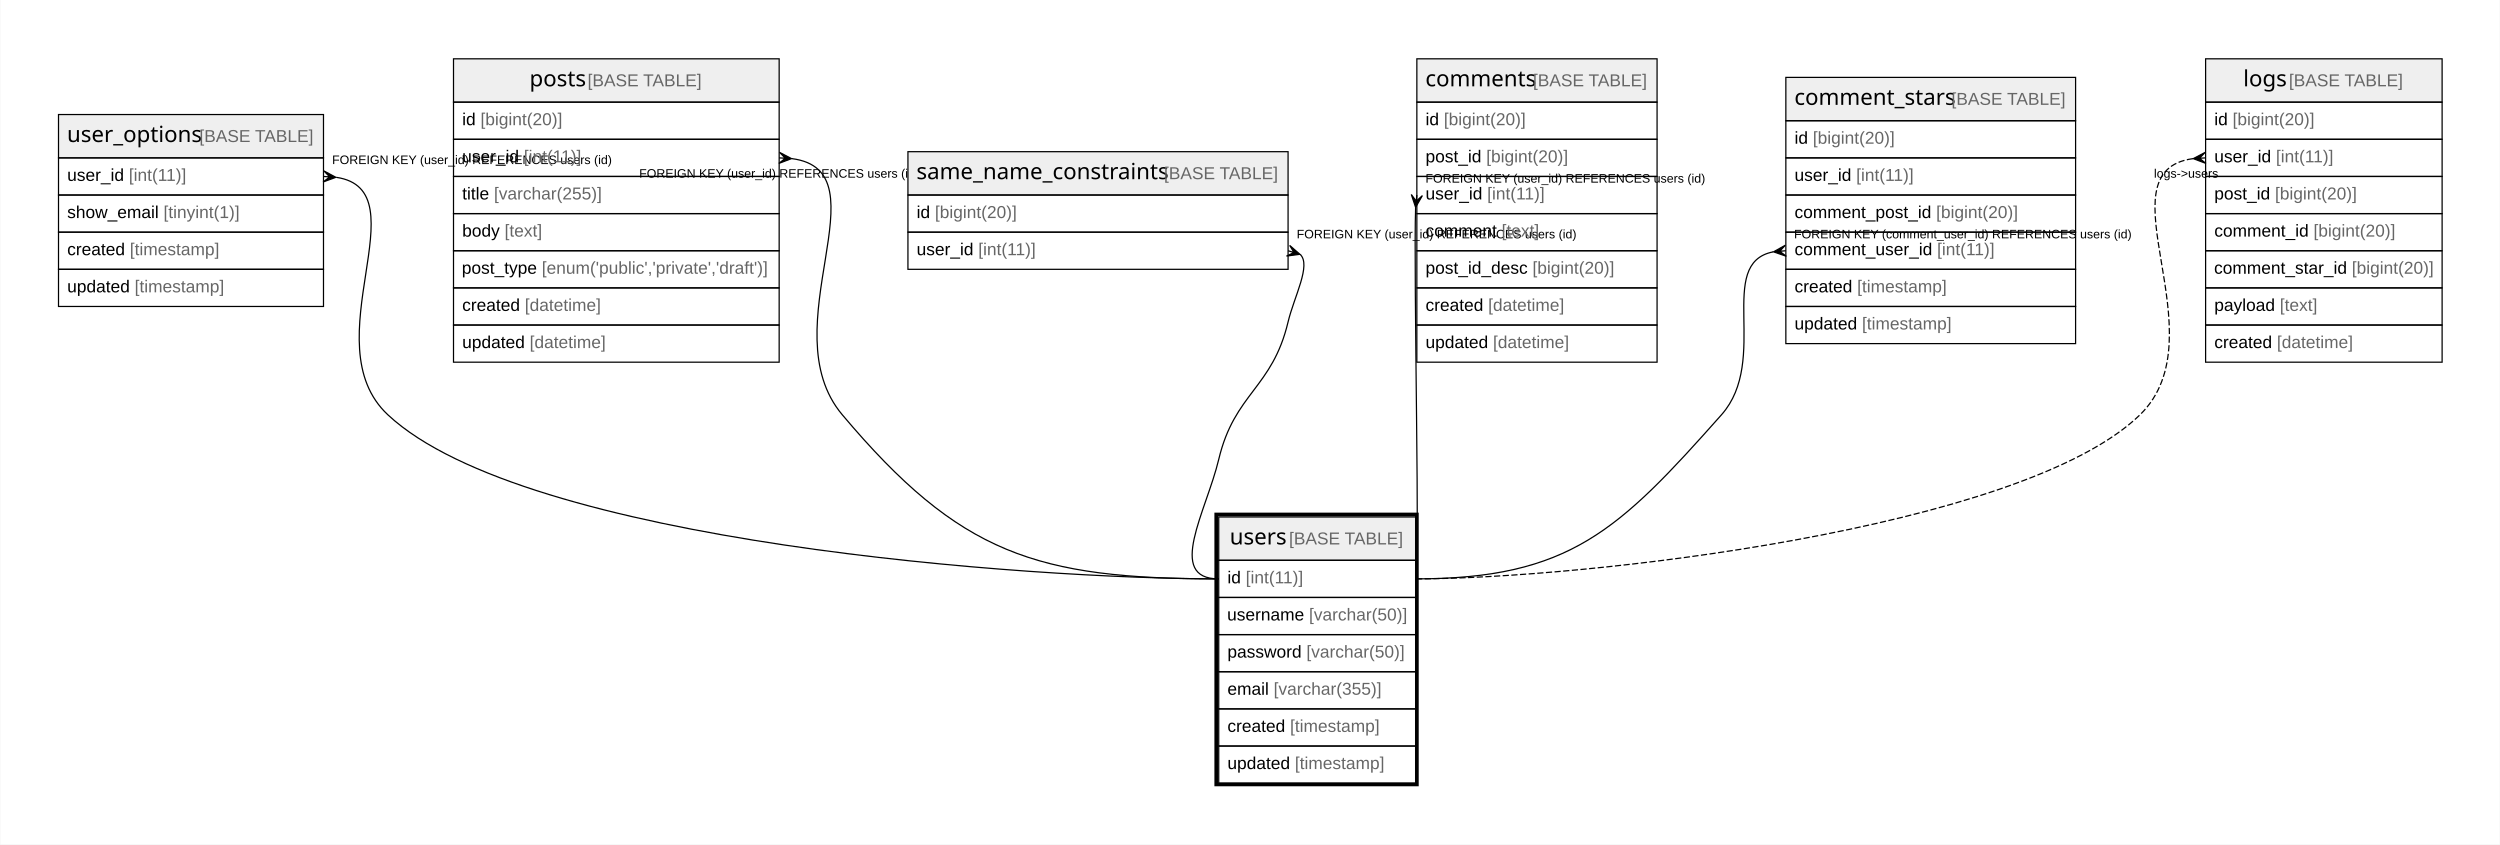
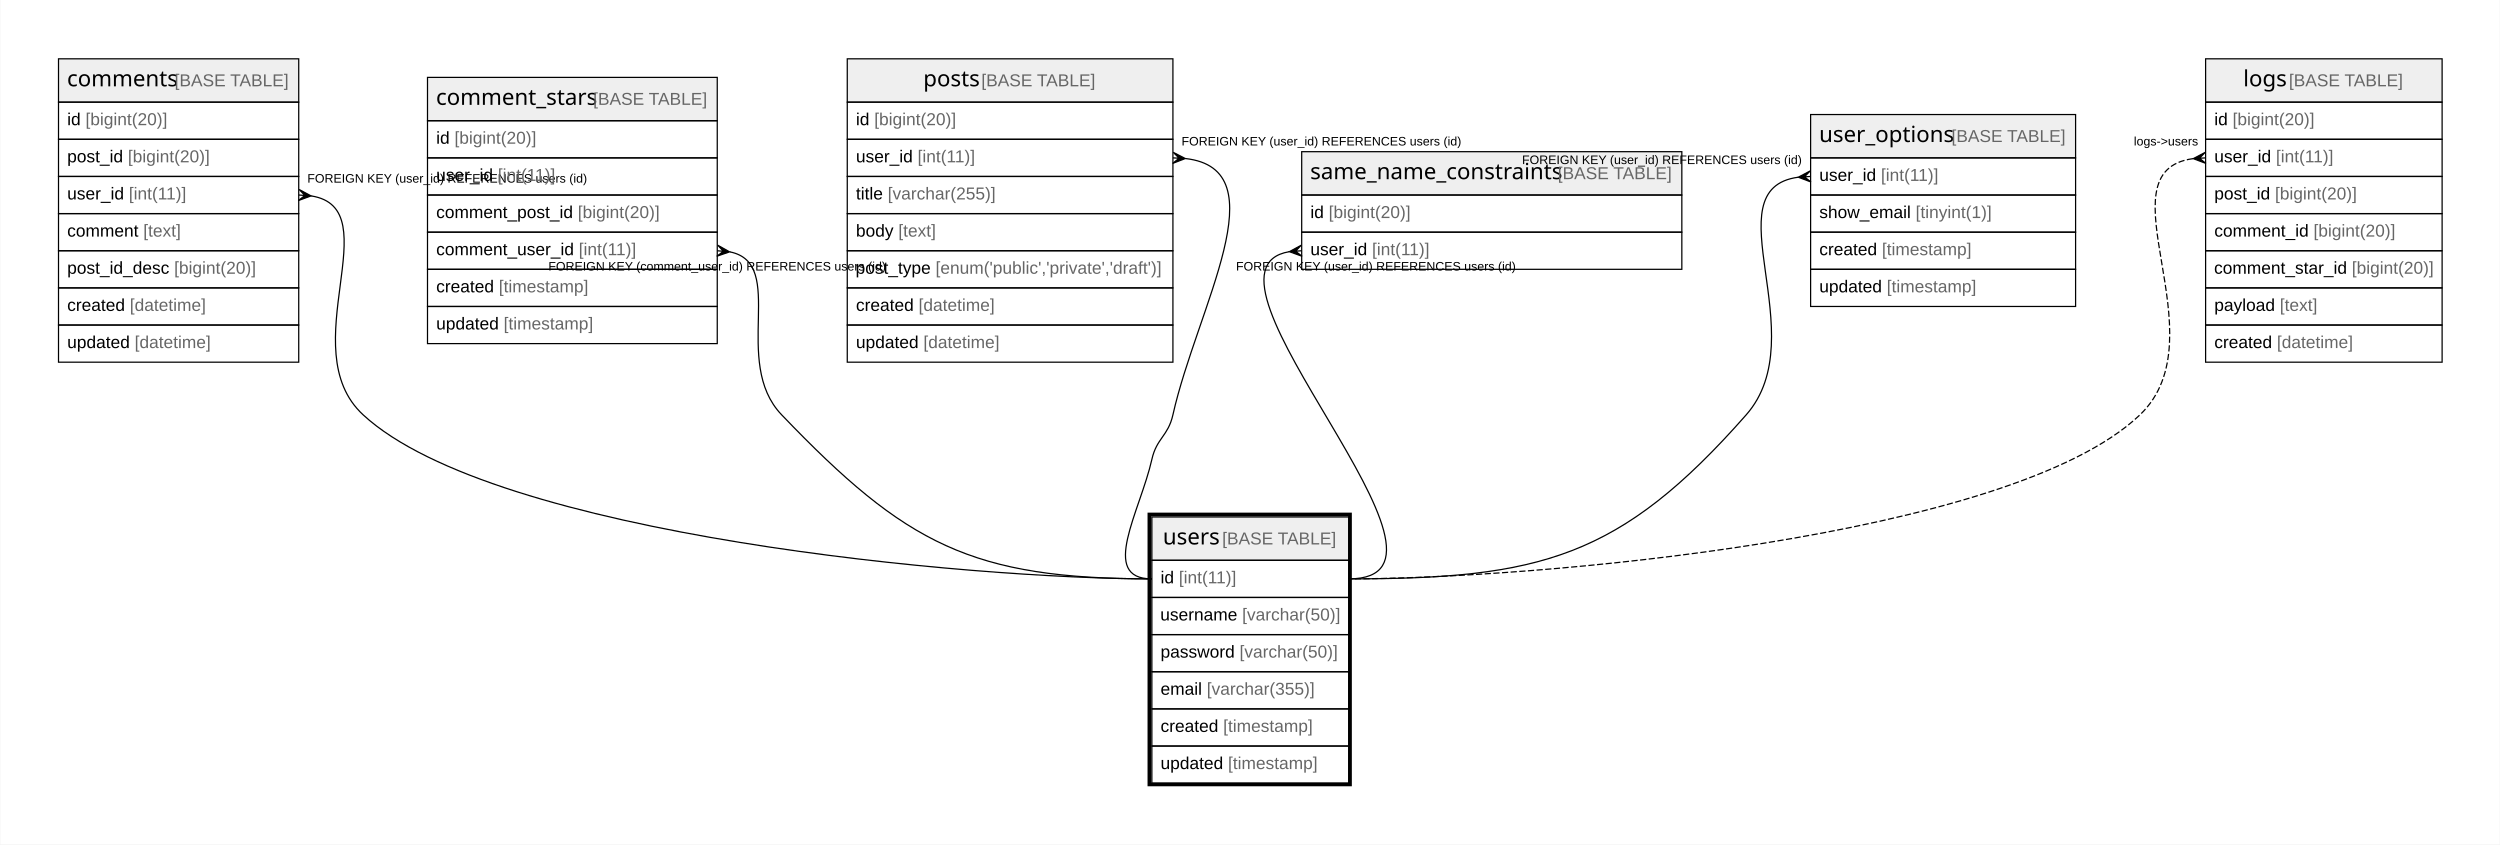
<svg xmlns="http://www.w3.org/2000/svg" width="2019pt" height="682pt" viewBox="0.00 0.00 2018.50 682.00">
  <g id="graph0" class="graph" transform="scale(1 1) rotate(0) translate(4 678)">
    <polygon fill="#ffffff" stroke="transparent" points="-4,4 -4,-678 2014.5,-678 2014.5,4 -4,4" />
    <g id="node1" class="node">
-       <polygon fill="#efefef" stroke="transparent" points="980,-225.5 980,-260.5 1139,-260.5 1139,-225.5 980,-225.5" />
-       <polygon fill="none" stroke="#000000" points="980,-225.5 980,-260.5 1139,-260.5 1139,-225.5 980,-225.5" />
-       <text text-anchor="start" x="988.871" y="-238.3" font-family="Arial Bold" font-size="18.00" fill="#000000">users</text>
-       <text text-anchor="start" x="1032.875" y="-238.3" font-family="Arial" font-size="14.00" fill="#000000"> </text>
-       <text text-anchor="start" x="1036.766" y="-238.3" font-family="Arial" font-size="14.00" fill="#666666">[BASE TABLE]</text>
-       <polygon fill="none" stroke="#000000" points="980,-195.5 980,-225.5 1139,-225.5 1139,-195.5 980,-195.5" />
-       <text text-anchor="start" x="987" y="-206.9" font-family="Arial" font-size="14.00" fill="#000000">id </text>
-       <text text-anchor="start" x="1001.78" y="-206.9" font-family="Arial" font-size="14.00" fill="#666666">[int(11)]</text>
-       <polygon fill="none" stroke="#000000" points="980,-165.5 980,-195.5 1139,-195.5 1139,-165.5 980,-165.5" />
-       <text text-anchor="start" x="986.769" y="-176.9" font-family="Arial" font-size="14.00" fill="#000000">username </text>
-       <text text-anchor="start" x="1052.894" y="-176.9" font-family="Arial" font-size="14.00" fill="#666666">[varchar(50)]</text>
-       <polygon fill="none" stroke="#000000" points="980,-135.5 980,-165.5 1139,-165.5 1139,-135.5 980,-135.5" />
-       <text text-anchor="start" x="987" y="-146.9" font-family="Arial" font-size="14.00" fill="#000000">password </text>
-       <text text-anchor="start" x="1050.788" y="-146.9" font-family="Arial" font-size="14.00" fill="#666666">[varchar(50)]</text>
-       <polygon fill="none" stroke="#000000" points="980,-105.5 980,-135.5 1139,-135.5 1139,-105.5 980,-105.5" />
-       <text text-anchor="start" x="987" y="-116.9" font-family="Arial" font-size="14.00" fill="#000000">email </text>
-       <text text-anchor="start" x="1024.33" y="-116.9" font-family="Arial" font-size="14.00" fill="#666666">[varchar(355)]</text>
-       <polygon fill="none" stroke="#000000" points="980,-75.5 980,-105.5 1139,-105.5 1139,-75.5 980,-75.5" />
-       <text text-anchor="start" x="987" y="-86.9" font-family="Arial" font-size="14.00" fill="#000000">created </text>
-       <text text-anchor="start" x="1037.572" y="-86.9" font-family="Arial" font-size="14.00" fill="#666666">[timestamp]</text>
-       <polygon fill="none" stroke="#000000" points="980,-45.5 980,-75.5 1139,-75.5 1139,-45.5 980,-45.5" />
-       <text text-anchor="start" x="987" y="-56.9" font-family="Arial" font-size="14.00" fill="#000000">updated </text>
-       <text text-anchor="start" x="1041.477" y="-56.9" font-family="Arial" font-size="14.00" fill="#666666">[timestamp]</text>
-       <polygon fill="none" stroke="#000000" stroke-width="3" points="978,-44.5 978,-262.5 1140,-262.5 1140,-44.5 978,-44.5" />
+       <polygon fill="#efefef" stroke="transparent" points="926,-225.5 926,-260.5 1085,-260.5 1085,-225.5 926,-225.5" />
+       <polygon fill="none" stroke="#000000" points="926,-225.5 926,-260.5 1085,-260.5 1085,-225.5 926,-225.5" />
+       <text text-anchor="start" x="934.871" y="-238.3" font-family="Arial Bold" font-size="18.00" fill="#000000">users</text>
+       <text text-anchor="start" x="978.875" y="-238.3" font-family="Arial" font-size="14.00" fill="#000000"> </text>
+       <text text-anchor="start" x="982.766" y="-238.3" font-family="Arial" font-size="14.00" fill="#666666">[BASE TABLE]</text>
+       <polygon fill="none" stroke="#000000" points="926,-195.5 926,-225.5 1085,-225.5 1085,-195.5 926,-195.5" />
+       <text text-anchor="start" x="933" y="-206.9" font-family="Arial" font-size="14.00" fill="#000000">id </text>
+       <text text-anchor="start" x="947.78" y="-206.9" font-family="Arial" font-size="14.00" fill="#666666">[int(11)]</text>
+       <polygon fill="none" stroke="#000000" points="926,-165.5 926,-195.5 1085,-195.5 1085,-165.5 926,-165.5" />
+       <text text-anchor="start" x="932.769" y="-176.9" font-family="Arial" font-size="14.00" fill="#000000">username </text>
+       <text text-anchor="start" x="998.894" y="-176.9" font-family="Arial" font-size="14.00" fill="#666666">[varchar(50)]</text>
+       <polygon fill="none" stroke="#000000" points="926,-135.5 926,-165.5 1085,-165.5 1085,-135.5 926,-135.5" />
+       <text text-anchor="start" x="933" y="-146.9" font-family="Arial" font-size="14.00" fill="#000000">password </text>
+       <text text-anchor="start" x="996.788" y="-146.9" font-family="Arial" font-size="14.00" fill="#666666">[varchar(50)]</text>
+       <polygon fill="none" stroke="#000000" points="926,-105.5 926,-135.5 1085,-135.5 1085,-105.5 926,-105.5" />
+       <text text-anchor="start" x="933" y="-116.9" font-family="Arial" font-size="14.00" fill="#000000">email </text>
+       <text text-anchor="start" x="970.33" y="-116.9" font-family="Arial" font-size="14.00" fill="#666666">[varchar(355)]</text>
+       <polygon fill="none" stroke="#000000" points="926,-75.5 926,-105.5 1085,-105.5 1085,-75.5 926,-75.5" />
+       <text text-anchor="start" x="933" y="-86.9" font-family="Arial" font-size="14.00" fill="#000000">created </text>
+       <text text-anchor="start" x="983.572" y="-86.9" font-family="Arial" font-size="14.00" fill="#666666">[timestamp]</text>
+       <polygon fill="none" stroke="#000000" points="926,-45.5 926,-75.5 1085,-75.5 1085,-45.5 926,-45.5" />
+       <text text-anchor="start" x="933" y="-56.9" font-family="Arial" font-size="14.00" fill="#000000">updated </text>
+       <text text-anchor="start" x="987.477" y="-56.9" font-family="Arial" font-size="14.00" fill="#666666">[timestamp]</text>
+       <polygon fill="none" stroke="#000000" stroke-width="3" points="924,-44.5 924,-262.5 1086,-262.5 1086,-44.5 924,-44.5" />
    </g>
    <g id="node2" class="node">
-       <polygon fill="#efefef" stroke="transparent" points="43,-550.5 43,-585.5 257,-585.5 257,-550.5 43,-550.5" />
-       <polygon fill="none" stroke="#000000" points="43,-550.5 43,-585.5 257,-585.5 257,-550.5 43,-550.5" />
-       <text text-anchor="start" x="49.857" y="-563.3" font-family="Arial Bold" font-size="18.00" fill="#000000">user_options</text>
-       <text text-anchor="start" x="152.889" y="-563.3" font-family="Arial" font-size="14.00" fill="#000000"> </text>
-       <text text-anchor="start" x="156.78" y="-563.3" font-family="Arial" font-size="14.00" fill="#666666">[BASE TABLE]</text>
-       <polygon fill="none" stroke="#000000" points="43,-520.5 43,-550.5 257,-550.5 257,-520.5 43,-520.5" />
-       <text text-anchor="start" x="50" y="-531.9" font-family="Arial" font-size="14.00" fill="#000000">user_id </text>
-       <text text-anchor="start" x="99.788" y="-531.9" font-family="Arial" font-size="14.00" fill="#666666">[int(11)]</text>
-       <polygon fill="none" stroke="#000000" points="43,-490.5 43,-520.5 257,-520.5 257,-490.5 43,-490.5" />
-       <text text-anchor="start" x="50" y="-501.9" font-family="Arial" font-size="14.00" fill="#000000">show_email </text>
-       <text text-anchor="start" x="127.784" y="-501.9" font-family="Arial" font-size="14.00" fill="#666666">[tinyint(1)]</text>
-       <polygon fill="none" stroke="#000000" points="43,-460.5 43,-490.5 257,-490.5 257,-460.5 43,-460.5" />
-       <text text-anchor="start" x="50" y="-471.9" font-family="Arial" font-size="14.00" fill="#000000">created </text>
-       <text text-anchor="start" x="100.572" y="-471.9" font-family="Arial" font-size="14.00" fill="#666666">[timestamp]</text>
-       <polygon fill="none" stroke="#000000" points="43,-430.5 43,-460.5 257,-460.5 257,-430.5 43,-430.5" />
-       <text text-anchor="start" x="50" y="-441.9" font-family="Arial" font-size="14.00" fill="#000000">updated </text>
-       <text text-anchor="start" x="104.477" y="-441.9" font-family="Arial" font-size="14.00" fill="#666666">[timestamp]</text>
+       <polygon fill="#efefef" stroke="transparent" points="43,-595.5 43,-630.5 237,-630.5 237,-595.5 43,-595.5" />
+       <polygon fill="none" stroke="#000000" points="43,-595.5 43,-630.5 237,-630.5 237,-595.5 43,-595.5" />
+       <text text-anchor="start" x="49.87" y="-608.3" font-family="Arial Bold" font-size="18.00" fill="#000000">comments</text>
+       <text text-anchor="start" x="132.876" y="-608.3" font-family="Arial" font-size="14.00" fill="#000000"> </text>
+       <text text-anchor="start" x="136.766" y="-608.3" font-family="Arial" font-size="14.00" fill="#666666">[BASE TABLE]</text>
+       <polygon fill="none" stroke="#000000" points="43,-565.5 43,-595.5 237,-595.5 237,-565.5 43,-565.5" />
+       <text text-anchor="start" x="50" y="-576.9" font-family="Arial" font-size="14.00" fill="#000000">id </text>
+       <text text-anchor="start" x="64.78" y="-576.9" font-family="Arial" font-size="14.00" fill="#666666">[bigint(20)]</text>
+       <polygon fill="none" stroke="#000000" points="43,-535.5 43,-565.5 237,-565.5 237,-535.5 43,-535.5" />
+       <text text-anchor="start" x="50" y="-546.9" font-family="Arial" font-size="14.00" fill="#000000">post_id </text>
+       <text text-anchor="start" x="99.018" y="-546.9" font-family="Arial" font-size="14.00" fill="#666666">[bigint(20)]</text>
+       <polygon fill="none" stroke="#000000" points="43,-505.5 43,-535.5 237,-535.5 237,-505.5 43,-505.5" />
+       <text text-anchor="start" x="50" y="-516.9" font-family="Arial" font-size="14.00" fill="#000000">user_id </text>
+       <text text-anchor="start" x="99.788" y="-516.9" font-family="Arial" font-size="14.00" fill="#666666">[int(11)]</text>
+       <polygon fill="none" stroke="#000000" points="43,-475.5 43,-505.5 237,-505.5 237,-475.5 43,-475.5" />
+       <text text-anchor="start" x="50" y="-486.9" font-family="Arial" font-size="14.00" fill="#000000">comment </text>
+       <text text-anchor="start" x="111.45" y="-486.9" font-family="Arial" font-size="14.00" fill="#666666">[text]</text>
+       <polygon fill="none" stroke="#000000" points="43,-445.5 43,-475.5 237,-475.5 237,-445.5 43,-445.5" />
+       <text text-anchor="start" x="50" y="-456.9" font-family="Arial" font-size="14.00" fill="#000000">post_id_desc </text>
+       <text text-anchor="start" x="136.366" y="-456.9" font-family="Arial" font-size="14.00" fill="#666666">[bigint(20)]</text>
+       <polygon fill="none" stroke="#000000" points="43,-415.5 43,-445.5 237,-445.5 237,-415.5 43,-415.5" />
+       <text text-anchor="start" x="50" y="-426.9" font-family="Arial" font-size="14.00" fill="#000000">created </text>
+       <text text-anchor="start" x="100.572" y="-426.9" font-family="Arial" font-size="14.00" fill="#666666">[datetime]</text>
+       <polygon fill="none" stroke="#000000" points="43,-385.5 43,-415.5 237,-415.5 237,-385.5 43,-385.5" />
+       <text text-anchor="start" x="50" y="-396.9" font-family="Arial" font-size="14.00" fill="#000000">updated </text>
+       <text text-anchor="start" x="104.477" y="-396.9" font-family="Arial" font-size="14.00" fill="#666666">[datetime]</text>
    </g>
    <g id="edge1" class="edge">
-       <path fill="none" stroke="#000000" d="M267.4,-534.785C337.214,-524.286 246.998,-400.872 309,-343 420.11,-239.291 828.01,-210.5 980,-210.5" />
-       <polygon fill="#000000" stroke="#000000" points="266.976,-534.814 256.691,-531.011 261.988,-535.157 257,-535.5 257,-535.5 257,-535.5 261.988,-535.157 257.309,-539.989 266.976,-534.814 266.976,-534.814" />
-       <text text-anchor="start" x="263.945" y="-545.5" font-family="Arial" font-size="10.00" fill="#000000">FOREIGN KEY (user_id) REFERENCES users (id)</text>
+       <path fill="none" stroke="#000000" d="M247.061,-519.78C311.369,-509.695 231.311,-396.255 289,-343 395.239,-244.928 781.415,-210.5 926,-210.5" />
+       <polygon fill="#000000" stroke="#000000" points="246.975,-519.786 236.679,-516.011 241.987,-520.143 237,-520.5 237,-520.5 237,-520.5 241.987,-520.143 237.321,-524.989 246.975,-519.786 246.975,-519.786" />
+       <text text-anchor="start" x="243.945" y="-530.5" font-family="Arial" font-size="10.00" fill="#000000">FOREIGN KEY (user_id) REFERENCES users (id)</text>
    </g>
    <g id="node3" class="node">
-       <polygon fill="#efefef" stroke="transparent" points="362,-595.5 362,-630.5 625,-630.5 625,-595.5 362,-595.5" />
-       <polygon fill="none" stroke="#000000" points="362,-595.5 362,-630.5 625,-630.5 625,-595.5 362,-595.5" />
-       <text text-anchor="start" x="423.366" y="-608.3" font-family="Arial Bold" font-size="18.00" fill="#000000">posts</text>
-       <text text-anchor="start" x="466.38" y="-608.3" font-family="Arial" font-size="14.00" fill="#000000"> </text>
-       <text text-anchor="start" x="470.271" y="-608.3" font-family="Arial" font-size="14.00" fill="#666666">[BASE TABLE]</text>
-       <polygon fill="none" stroke="#000000" points="362,-565.5 362,-595.5 625,-595.5 625,-565.5 362,-565.5" />
-       <text text-anchor="start" x="369" y="-576.9" font-family="Arial" font-size="14.00" fill="#000000">id </text>
-       <text text-anchor="start" x="383.78" y="-576.9" font-family="Arial" font-size="14.00" fill="#666666">[bigint(20)]</text>
-       <polygon fill="none" stroke="#000000" points="362,-535.5 362,-565.5 625,-565.5 625,-535.5 362,-535.5" />
-       <text text-anchor="start" x="369" y="-546.9" font-family="Arial" font-size="14.00" fill="#000000">user_id </text>
-       <text text-anchor="start" x="418.788" y="-546.9" font-family="Arial" font-size="14.00" fill="#666666">[int(11)]</text>
-       <polygon fill="none" stroke="#000000" points="362,-505.5 362,-535.5 625,-535.5 625,-505.5 362,-505.5" />
-       <text text-anchor="start" x="369" y="-516.9" font-family="Arial" font-size="14.00" fill="#000000">title </text>
-       <text text-anchor="start" x="394.668" y="-516.9" font-family="Arial" font-size="14.00" fill="#666666">[varchar(255)]</text>
-       <polygon fill="none" stroke="#000000" points="362,-475.5 362,-505.5 625,-505.5 625,-475.5 362,-475.5" />
-       <text text-anchor="start" x="369" y="-486.9" font-family="Arial" font-size="14.00" fill="#000000">body </text>
-       <text text-anchor="start" x="403.238" y="-486.9" font-family="Arial" font-size="14.00" fill="#666666">[text]</text>
-       <polygon fill="none" stroke="#000000" points="362,-445.5 362,-475.5 625,-475.5 625,-445.5 362,-445.5" />
-       <text text-anchor="start" x="368.697" y="-456.9" font-family="Arial" font-size="14.00" fill="#000000">post_type </text>
-       <text text-anchor="start" x="433.282" y="-456.9" font-family="Arial" font-size="14.00" fill="#666666">[enum('public','private','draft')]</text>
-       <polygon fill="none" stroke="#000000" points="362,-415.5 362,-445.5 625,-445.5 625,-415.5 362,-415.5" />
-       <text text-anchor="start" x="369" y="-426.9" font-family="Arial" font-size="14.00" fill="#000000">created </text>
-       <text text-anchor="start" x="419.572" y="-426.9" font-family="Arial" font-size="14.00" fill="#666666">[datetime]</text>
-       <polygon fill="none" stroke="#000000" points="362,-385.5 362,-415.5 625,-415.5 625,-385.5 362,-385.5" />
-       <text text-anchor="start" x="369" y="-396.9" font-family="Arial" font-size="14.00" fill="#000000">updated </text>
-       <text text-anchor="start" x="423.477" y="-396.9" font-family="Arial" font-size="14.00" fill="#666666">[datetime]</text>
+       <polygon fill="#efefef" stroke="transparent" points="341,-580.5 341,-615.5 575,-615.5 575,-580.5 341,-580.5" />
+       <polygon fill="none" stroke="#000000" points="341,-580.5 341,-615.5 575,-615.5 575,-580.5 341,-580.5" />
+       <text text-anchor="start" x="347.867" y="-593.3" font-family="Arial Bold" font-size="18.00" fill="#000000">comment_stars</text>
+       <text text-anchor="start" x="470.879" y="-593.3" font-family="Arial" font-size="14.00" fill="#000000"> </text>
+       <text text-anchor="start" x="474.77" y="-593.3" font-family="Arial" font-size="14.00" fill="#666666">[BASE TABLE]</text>
+       <polygon fill="none" stroke="#000000" points="341,-550.5 341,-580.5 575,-580.5 575,-550.5 341,-550.5" />
+       <text text-anchor="start" x="348" y="-561.9" font-family="Arial" font-size="14.00" fill="#000000">id </text>
+       <text text-anchor="start" x="362.78" y="-561.9" font-family="Arial" font-size="14.00" fill="#666666">[bigint(20)]</text>
+       <polygon fill="none" stroke="#000000" points="341,-520.5 341,-550.5 575,-550.5 575,-520.5 341,-520.5" />
+       <text text-anchor="start" x="348" y="-531.9" font-family="Arial" font-size="14.00" fill="#000000">user_id </text>
+       <text text-anchor="start" x="397.788" y="-531.9" font-family="Arial" font-size="14.00" fill="#666666">[int(11)]</text>
+       <polygon fill="none" stroke="#000000" points="341,-490.5 341,-520.5 575,-520.5 575,-490.5 341,-490.5" />
+       <text text-anchor="start" x="348" y="-501.9" font-family="Arial" font-size="14.00" fill="#000000">comment_post_id </text>
+       <text text-anchor="start" x="462.36" y="-501.9" font-family="Arial" font-size="14.00" fill="#666666">[bigint(20)]</text>
+       <polygon fill="none" stroke="#000000" points="341,-460.5 341,-490.5 575,-490.5 575,-460.5 341,-460.5" />
+       <text text-anchor="start" x="348" y="-471.9" font-family="Arial" font-size="14.00" fill="#000000">comment_user_id </text>
+       <text text-anchor="start" x="463.13" y="-471.9" font-family="Arial" font-size="14.00" fill="#666666">[int(11)]</text>
+       <polygon fill="none" stroke="#000000" points="341,-430.5 341,-460.5 575,-460.5 575,-430.5 341,-430.5" />
+       <text text-anchor="start" x="348" y="-441.9" font-family="Arial" font-size="14.00" fill="#000000">created </text>
+       <text text-anchor="start" x="398.572" y="-441.9" font-family="Arial" font-size="14.00" fill="#666666">[timestamp]</text>
+       <polygon fill="none" stroke="#000000" points="341,-400.5 341,-430.5 575,-430.5 575,-400.5 341,-400.5" />
+       <text text-anchor="start" x="348" y="-411.9" font-family="Arial" font-size="14.00" fill="#000000">updated </text>
+       <text text-anchor="start" x="402.477" y="-411.9" font-family="Arial" font-size="14.00" fill="#666666">[timestamp]</text>
    </g>
    <g id="edge2" class="edge">
-       <path fill="none" stroke="#000000" d="M635.235,-549.894C712.004,-540.057 617.183,-412.775 676,-343 770.993,-230.309 832.613,-210.5 980,-210.5" />
-       <polygon fill="#000000" stroke="#000000" points="634.982,-549.909 624.734,-546.008 629.991,-550.205 625,-550.5 625,-550.5 625,-550.5 629.991,-550.205 625.266,-554.992 634.982,-549.909 634.982,-549.909" />
-       <text text-anchor="start" x="511.945" y="-534.5" font-family="Arial" font-size="10.00" fill="#000000">FOREIGN KEY (user_id) REFERENCES users (id)</text>
+       <path fill="none" stroke="#000000" d="M585.238,-474.574C631.961,-465.138 585.892,-385.921 627,-343 727.538,-238.027 780.648,-210.5 926,-210.5" />
+       <polygon fill="#000000" stroke="#000000" points="584.959,-474.599 574.595,-471.018 579.98,-475.049 575,-475.5 575,-475.5 575,-475.5 579.98,-475.049 575.405,-479.982 584.959,-474.599 584.959,-474.599" />
+       <text text-anchor="start" x="438.608" y="-459.5" font-family="Arial" font-size="10.00" fill="#000000">FOREIGN KEY (comment_user_id) REFERENCES users (id)</text>
    </g>
    <g id="node4" class="node">
-       <polygon fill="#efefef" stroke="transparent" points="729,-520.5 729,-555.5 1036,-555.5 1036,-520.5 729,-520.5" />
-       <polygon fill="none" stroke="#000000" points="729,-520.5 729,-555.5 1036,-555.5 1036,-520.5 729,-520.5" />
-       <text text-anchor="start" x="735.851" y="-533.3" font-family="Arial Bold" font-size="18.00" fill="#000000">same_name_constraints</text>
-       <text text-anchor="start" x="931.895" y="-533.3" font-family="Arial" font-size="14.00" fill="#000000"> </text>
-       <text text-anchor="start" x="935.785" y="-533.3" font-family="Arial" font-size="14.00" fill="#666666">[BASE TABLE]</text>
-       <polygon fill="none" stroke="#000000" points="729,-490.5 729,-520.5 1036,-520.5 1036,-490.5 729,-490.5" />
-       <text text-anchor="start" x="736" y="-501.9" font-family="Arial" font-size="14.00" fill="#000000">id </text>
-       <text text-anchor="start" x="750.78" y="-501.9" font-family="Arial" font-size="14.00" fill="#666666">[bigint(20)]</text>
-       <polygon fill="none" stroke="#000000" points="729,-460.5 729,-490.5 1036,-490.5 1036,-460.5 729,-460.5" />
-       <text text-anchor="start" x="736" y="-471.9" font-family="Arial" font-size="14.00" fill="#000000">user_id </text>
-       <text text-anchor="start" x="785.788" y="-471.9" font-family="Arial" font-size="14.00" fill="#666666">[int(11)]</text>
+       <polygon fill="#efefef" stroke="transparent" points="680,-595.5 680,-630.5 943,-630.5 943,-595.5 680,-595.5" />
+       <polygon fill="none" stroke="#000000" points="680,-595.5 680,-630.5 943,-630.5 943,-595.5 680,-595.5" />
+       <text text-anchor="start" x="741.366" y="-608.3" font-family="Arial Bold" font-size="18.00" fill="#000000">posts</text>
+       <text text-anchor="start" x="784.38" y="-608.3" font-family="Arial" font-size="14.00" fill="#000000"> </text>
+       <text text-anchor="start" x="788.271" y="-608.3" font-family="Arial" font-size="14.00" fill="#666666">[BASE TABLE]</text>
+       <polygon fill="none" stroke="#000000" points="680,-565.5 680,-595.5 943,-595.5 943,-565.5 680,-565.5" />
+       <text text-anchor="start" x="687" y="-576.9" font-family="Arial" font-size="14.00" fill="#000000">id </text>
+       <text text-anchor="start" x="701.78" y="-576.9" font-family="Arial" font-size="14.00" fill="#666666">[bigint(20)]</text>
+       <polygon fill="none" stroke="#000000" points="680,-535.5 680,-565.5 943,-565.5 943,-535.5 680,-535.5" />
+       <text text-anchor="start" x="687" y="-546.9" font-family="Arial" font-size="14.00" fill="#000000">user_id </text>
+       <text text-anchor="start" x="736.788" y="-546.9" font-family="Arial" font-size="14.00" fill="#666666">[int(11)]</text>
+       <polygon fill="none" stroke="#000000" points="680,-505.5 680,-535.5 943,-535.5 943,-505.5 680,-505.5" />
+       <text text-anchor="start" x="687" y="-516.9" font-family="Arial" font-size="14.00" fill="#000000">title </text>
+       <text text-anchor="start" x="712.668" y="-516.9" font-family="Arial" font-size="14.00" fill="#666666">[varchar(255)]</text>
+       <polygon fill="none" stroke="#000000" points="680,-475.5 680,-505.5 943,-505.5 943,-475.5 680,-475.5" />
+       <text text-anchor="start" x="687" y="-486.9" font-family="Arial" font-size="14.00" fill="#000000">body </text>
+       <text text-anchor="start" x="721.238" y="-486.9" font-family="Arial" font-size="14.00" fill="#666666">[text]</text>
+       <polygon fill="none" stroke="#000000" points="680,-445.5 680,-475.5 943,-475.5 943,-445.5 680,-445.5" />
+       <text text-anchor="start" x="686.697" y="-456.9" font-family="Arial" font-size="14.00" fill="#000000">post_type </text>
+       <text text-anchor="start" x="751.282" y="-456.9" font-family="Arial" font-size="14.00" fill="#666666">[enum('public','private','draft')]</text>
+       <polygon fill="none" stroke="#000000" points="680,-415.5 680,-445.5 943,-445.5 943,-415.5 680,-415.5" />
+       <text text-anchor="start" x="687" y="-426.9" font-family="Arial" font-size="14.00" fill="#000000">created </text>
+       <text text-anchor="start" x="737.572" y="-426.9" font-family="Arial" font-size="14.00" fill="#666666">[datetime]</text>
+       <polygon fill="none" stroke="#000000" points="680,-385.5 680,-415.5 943,-415.5 943,-385.5 680,-385.5" />
+       <text text-anchor="start" x="687" y="-396.9" font-family="Arial" font-size="14.00" fill="#000000">updated </text>
+       <text text-anchor="start" x="741.477" y="-396.9" font-family="Arial" font-size="14.00" fill="#666666">[datetime]</text>
    </g>
    <g id="edge3" class="edge">
-       <path fill="none" stroke="#000000" d="M1045.74,-472.573C1054.941,-464.022 1040.853,-438.394 1036,-418 1023.208,-364.245 992.792,-360.755 980,-307 970.071,-265.276 937.111,-210.5 980,-210.5" />
-       <polygon fill="#000000" stroke="#000000" points="1045.577,-472.622 1034.705,-471.19 1040.789,-474.061 1036,-475.5 1036,-475.5 1036,-475.5 1040.789,-474.061 1037.295,-479.81 1045.577,-472.622 1045.577,-472.622" />
-       <text text-anchor="start" x="1042.945" y="-485.5" font-family="Arial" font-size="10.00" fill="#000000">FOREIGN KEY (user_id) REFERENCES users (id)</text>
+       <path fill="none" stroke="#000000" d="M953.068,-549.971C1029.673,-541.361 962.39,-429.472 943,-343 939.128,-325.735 929.872,-324.265 926,-307 916.616,-265.15 883.111,-210.5 926,-210.5" />
+       <polygon fill="#000000" stroke="#000000" points="952.986,-549.975 942.764,-546.006 947.993,-550.237 943,-550.5 943,-550.5 943,-550.5 947.993,-550.237 943.236,-554.994 952.986,-549.975 952.986,-549.975" />
+       <text text-anchor="start" x="949.945" y="-560.5" font-family="Arial" font-size="10.00" fill="#000000">FOREIGN KEY (user_id) REFERENCES users (id)</text>
    </g>
    <g id="node5" class="node">
-       <polygon fill="#efefef" stroke="transparent" points="1140,-595.5 1140,-630.5 1334,-630.5 1334,-595.5 1140,-595.5" />
-       <polygon fill="none" stroke="#000000" points="1140,-595.5 1140,-630.5 1334,-630.5 1334,-595.5 1140,-595.5" />
-       <text text-anchor="start" x="1146.87" y="-608.3" font-family="Arial Bold" font-size="18.00" fill="#000000">comments</text>
-       <text text-anchor="start" x="1229.876" y="-608.3" font-family="Arial" font-size="14.00" fill="#000000"> </text>
-       <text text-anchor="start" x="1233.766" y="-608.3" font-family="Arial" font-size="14.00" fill="#666666">[BASE TABLE]</text>
-       <polygon fill="none" stroke="#000000" points="1140,-565.5 1140,-595.5 1334,-595.5 1334,-565.5 1140,-565.5" />
-       <text text-anchor="start" x="1147" y="-576.9" font-family="Arial" font-size="14.00" fill="#000000">id </text>
-       <text text-anchor="start" x="1161.78" y="-576.9" font-family="Arial" font-size="14.00" fill="#666666">[bigint(20)]</text>
-       <polygon fill="none" stroke="#000000" points="1140,-535.5 1140,-565.5 1334,-565.5 1334,-535.5 1140,-535.5" />
-       <text text-anchor="start" x="1147" y="-546.9" font-family="Arial" font-size="14.00" fill="#000000">post_id </text>
-       <text text-anchor="start" x="1196.018" y="-546.9" font-family="Arial" font-size="14.00" fill="#666666">[bigint(20)]</text>
-       <polygon fill="none" stroke="#000000" points="1140,-505.5 1140,-535.5 1334,-535.5 1334,-505.5 1140,-505.5" />
-       <text text-anchor="start" x="1147" y="-516.9" font-family="Arial" font-size="14.00" fill="#000000">user_id </text>
-       <text text-anchor="start" x="1196.788" y="-516.9" font-family="Arial" font-size="14.00" fill="#666666">[int(11)]</text>
-       <polygon fill="none" stroke="#000000" points="1140,-475.5 1140,-505.5 1334,-505.5 1334,-475.5 1140,-475.5" />
-       <text text-anchor="start" x="1147" y="-486.9" font-family="Arial" font-size="14.00" fill="#000000">comment </text>
-       <text text-anchor="start" x="1208.45" y="-486.9" font-family="Arial" font-size="14.00" fill="#666666">[text]</text>
-       <polygon fill="none" stroke="#000000" points="1140,-445.5 1140,-475.5 1334,-475.5 1334,-445.5 1140,-445.5" />
-       <text text-anchor="start" x="1147" y="-456.9" font-family="Arial" font-size="14.00" fill="#000000">post_id_desc </text>
-       <text text-anchor="start" x="1233.366" y="-456.9" font-family="Arial" font-size="14.00" fill="#666666">[bigint(20)]</text>
-       <polygon fill="none" stroke="#000000" points="1140,-415.5 1140,-445.5 1334,-445.5 1334,-415.5 1140,-415.5" />
-       <text text-anchor="start" x="1147" y="-426.9" font-family="Arial" font-size="14.00" fill="#000000">created </text>
-       <text text-anchor="start" x="1197.572" y="-426.9" font-family="Arial" font-size="14.00" fill="#666666">[datetime]</text>
-       <polygon fill="none" stroke="#000000" points="1140,-385.5 1140,-415.5 1334,-415.5 1334,-385.5 1140,-385.5" />
-       <text text-anchor="start" x="1147" y="-396.9" font-family="Arial" font-size="14.00" fill="#000000">updated </text>
-       <text text-anchor="start" x="1201.477" y="-396.9" font-family="Arial" font-size="14.00" fill="#666666">[datetime]</text>
+       <polygon fill="#efefef" stroke="transparent" points="1047,-520.5 1047,-555.5 1354,-555.5 1354,-520.5 1047,-520.5" />
+       <polygon fill="none" stroke="#000000" points="1047,-520.5 1047,-555.5 1354,-555.5 1354,-520.5 1047,-520.5" />
+       <text text-anchor="start" x="1053.851" y="-533.3" font-family="Arial Bold" font-size="18.00" fill="#000000">same_name_constraints</text>
+       <text text-anchor="start" x="1249.895" y="-533.3" font-family="Arial" font-size="14.00" fill="#000000"> </text>
+       <text text-anchor="start" x="1253.785" y="-533.3" font-family="Arial" font-size="14.00" fill="#666666">[BASE TABLE]</text>
+       <polygon fill="none" stroke="#000000" points="1047,-490.5 1047,-520.5 1354,-520.5 1354,-490.5 1047,-490.5" />
+       <text text-anchor="start" x="1054" y="-501.9" font-family="Arial" font-size="14.00" fill="#000000">id </text>
+       <text text-anchor="start" x="1068.78" y="-501.9" font-family="Arial" font-size="14.00" fill="#666666">[bigint(20)]</text>
+       <polygon fill="none" stroke="#000000" points="1047,-460.5 1047,-490.5 1354,-490.5 1354,-460.5 1047,-460.5" />
+       <text text-anchor="start" x="1054" y="-471.9" font-family="Arial" font-size="14.00" fill="#000000">user_id </text>
+       <text text-anchor="start" x="1103.788" y="-471.9" font-family="Arial" font-size="14.00" fill="#666666">[int(11)]</text>
    </g>
    <g id="edge4" class="edge">
-       <path fill="none" stroke="#000000" d="M1138.995,-510.537C1137.192,-457.476 1142.843,-210.5 1139,-210.5" />
-       <polygon fill="#000000" stroke="#000000" points="1138.997,-510.55 1135.523,-520.952 1139.498,-515.525 1140,-520.5 1140,-520.5 1140,-520.5 1139.498,-515.525 1144.477,-520.048 1138.997,-510.55 1138.997,-510.55" />
-       <text text-anchor="start" x="1146.945" y="-530.5" font-family="Arial" font-size="10.00" fill="#000000">FOREIGN KEY (user_id) REFERENCES users (id)</text>
+       <path fill="none" stroke="#000000" d="M1036.978,-474.74C944.88,-459.196 1200.264,-210.5 1085,-210.5" />
+       <polygon fill="#000000" stroke="#000000" points="1037.029,-474.743 1046.66,-479.987 1042.014,-475.122 1047,-475.5 1047,-475.5 1047,-475.5 1042.014,-475.122 1047.34,-471.013 1037.029,-474.743 1037.029,-474.743" />
+       <text text-anchor="start" x="993.945" y="-459.5" font-family="Arial" font-size="10.00" fill="#000000">FOREIGN KEY (user_id) REFERENCES users (id)</text>
    </g>
    <g id="node6" class="node">
-       <polygon fill="#efefef" stroke="transparent" points="1438,-580.5 1438,-615.5 1672,-615.5 1672,-580.5 1438,-580.5" />
-       <polygon fill="none" stroke="#000000" points="1438,-580.5 1438,-615.5 1672,-615.5 1672,-580.5 1438,-580.5" />
-       <text text-anchor="start" x="1444.867" y="-593.3" font-family="Arial Bold" font-size="18.00" fill="#000000">comment_stars</text>
-       <text text-anchor="start" x="1567.879" y="-593.3" font-family="Arial" font-size="14.00" fill="#000000"> </text>
-       <text text-anchor="start" x="1571.77" y="-593.3" font-family="Arial" font-size="14.00" fill="#666666">[BASE TABLE]</text>
-       <polygon fill="none" stroke="#000000" points="1438,-550.5 1438,-580.5 1672,-580.5 1672,-550.5 1438,-550.5" />
-       <text text-anchor="start" x="1445" y="-561.9" font-family="Arial" font-size="14.00" fill="#000000">id </text>
-       <text text-anchor="start" x="1459.78" y="-561.9" font-family="Arial" font-size="14.00" fill="#666666">[bigint(20)]</text>
-       <polygon fill="none" stroke="#000000" points="1438,-520.5 1438,-550.5 1672,-550.5 1672,-520.5 1438,-520.5" />
-       <text text-anchor="start" x="1445" y="-531.9" font-family="Arial" font-size="14.00" fill="#000000">user_id </text>
-       <text text-anchor="start" x="1494.788" y="-531.9" font-family="Arial" font-size="14.00" fill="#666666">[int(11)]</text>
-       <polygon fill="none" stroke="#000000" points="1438,-490.5 1438,-520.5 1672,-520.5 1672,-490.5 1438,-490.5" />
-       <text text-anchor="start" x="1445" y="-501.9" font-family="Arial" font-size="14.00" fill="#000000">comment_post_id </text>
-       <text text-anchor="start" x="1559.36" y="-501.9" font-family="Arial" font-size="14.00" fill="#666666">[bigint(20)]</text>
-       <polygon fill="none" stroke="#000000" points="1438,-460.5 1438,-490.5 1672,-490.5 1672,-460.5 1438,-460.5" />
-       <text text-anchor="start" x="1445" y="-471.9" font-family="Arial" font-size="14.00" fill="#000000">comment_user_id </text>
-       <text text-anchor="start" x="1560.13" y="-471.9" font-family="Arial" font-size="14.00" fill="#666666">[int(11)]</text>
-       <polygon fill="none" stroke="#000000" points="1438,-430.5 1438,-460.5 1672,-460.5 1672,-430.5 1438,-430.5" />
-       <text text-anchor="start" x="1445" y="-441.9" font-family="Arial" font-size="14.00" fill="#000000">created </text>
-       <text text-anchor="start" x="1495.572" y="-441.9" font-family="Arial" font-size="14.00" fill="#666666">[timestamp]</text>
-       <polygon fill="none" stroke="#000000" points="1438,-400.5 1438,-430.5 1672,-430.5 1672,-400.5 1438,-400.5" />
-       <text text-anchor="start" x="1445" y="-411.9" font-family="Arial" font-size="14.00" fill="#000000">updated </text>
-       <text text-anchor="start" x="1499.477" y="-411.9" font-family="Arial" font-size="14.00" fill="#666666">[timestamp]</text>
+       <polygon fill="#efefef" stroke="transparent" points="1458,-550.5 1458,-585.5 1672,-585.5 1672,-550.5 1458,-550.5" />
+       <polygon fill="none" stroke="#000000" points="1458,-550.5 1458,-585.5 1672,-585.5 1672,-550.5 1458,-550.5" />
+       <text text-anchor="start" x="1464.857" y="-563.3" font-family="Arial Bold" font-size="18.00" fill="#000000">user_options</text>
+       <text text-anchor="start" x="1567.889" y="-563.3" font-family="Arial" font-size="14.00" fill="#000000"> </text>
+       <text text-anchor="start" x="1571.78" y="-563.3" font-family="Arial" font-size="14.00" fill="#666666">[BASE TABLE]</text>
+       <polygon fill="none" stroke="#000000" points="1458,-520.5 1458,-550.5 1672,-550.5 1672,-520.5 1458,-520.5" />
+       <text text-anchor="start" x="1465" y="-531.9" font-family="Arial" font-size="14.00" fill="#000000">user_id </text>
+       <text text-anchor="start" x="1514.788" y="-531.9" font-family="Arial" font-size="14.00" fill="#666666">[int(11)]</text>
+       <polygon fill="none" stroke="#000000" points="1458,-490.5 1458,-520.5 1672,-520.5 1672,-490.5 1458,-490.5" />
+       <text text-anchor="start" x="1465" y="-501.9" font-family="Arial" font-size="14.00" fill="#000000">show_email </text>
+       <text text-anchor="start" x="1542.784" y="-501.9" font-family="Arial" font-size="14.00" fill="#666666">[tinyint(1)]</text>
+       <polygon fill="none" stroke="#000000" points="1458,-460.5 1458,-490.5 1672,-490.5 1672,-460.5 1458,-460.5" />
+       <text text-anchor="start" x="1465" y="-471.9" font-family="Arial" font-size="14.00" fill="#000000">created </text>
+       <text text-anchor="start" x="1515.572" y="-471.9" font-family="Arial" font-size="14.00" fill="#666666">[timestamp]</text>
+       <polygon fill="none" stroke="#000000" points="1458,-430.5 1458,-460.5 1672,-460.5 1672,-430.5 1458,-430.5" />
+       <text text-anchor="start" x="1465" y="-441.9" font-family="Arial" font-size="14.00" fill="#000000">updated </text>
+       <text text-anchor="start" x="1519.477" y="-441.9" font-family="Arial" font-size="14.00" fill="#666666">[timestamp]</text>
    </g>
    <g id="edge5" class="edge">
-       <path fill="none" stroke="#000000" d="M1427.744,-474.59C1380.84,-465.322 1425.465,-387.437 1386,-343 1303.277,-249.855 1263.575,-210.5 1139,-210.5" />
-       <polygon fill="#000000" stroke="#000000" points="1428.039,-474.616 1437.602,-479.982 1433.02,-475.058 1438,-475.5 1438,-475.5 1438,-475.5 1433.02,-475.058 1438.398,-471.018 1428.039,-474.616 1428.039,-474.616" />
-       <text text-anchor="start" x="1444.609" y="-485.5" font-family="Arial" font-size="10.00" fill="#000000">FOREIGN KEY (comment_user_id) REFERENCES users (id)</text>
+       <path fill="none" stroke="#000000" d="M1448,-534.877C1376.926,-525.267 1462.14,-406.805 1406,-343 1304.045,-227.125 1239.343,-210.5 1085,-210.5" />
+       <polygon fill="#000000" stroke="#000000" points="1448.019,-534.878 1457.72,-539.991 1453.01,-535.189 1458,-535.5 1458,-535.5 1458,-535.5 1453.01,-535.189 1458.28,-531.009 1448.019,-534.878 1448.019,-534.878" />
+       <text text-anchor="start" x="1224.945" y="-545.5" font-family="Arial" font-size="10.00" fill="#000000">FOREIGN KEY (user_id) REFERENCES users (id)</text>
    </g>
    <g id="node7" class="node">
      <polygon fill="#efefef" stroke="transparent" points="1777,-595.5 1777,-630.5 1968,-630.5 1968,-595.5 1777,-595.5" />
      <polygon fill="none" stroke="#000000" points="1777,-595.5 1777,-630.5 1968,-630.5 1968,-595.5 1777,-595.5" />
      <text text-anchor="start" x="1807.37" y="-608.3" font-family="Arial Bold" font-size="18.00" fill="#000000">logs</text>
      <text text-anchor="start" x="1840.376" y="-608.3" font-family="Arial" font-size="14.00" fill="#000000"> </text>
      <text text-anchor="start" x="1844.267" y="-608.3" font-family="Arial" font-size="14.00" fill="#666666">[BASE TABLE]</text>
      <polygon fill="none" stroke="#000000" points="1777,-565.5 1777,-595.5 1968,-595.5 1968,-565.5 1777,-565.5" />
      <text text-anchor="start" x="1784" y="-576.9" font-family="Arial" font-size="14.00" fill="#000000">id </text>
      <text text-anchor="start" x="1798.78" y="-576.9" font-family="Arial" font-size="14.00" fill="#666666">[bigint(20)]</text>
      <polygon fill="none" stroke="#000000" points="1777,-535.5 1777,-565.5 1968,-565.5 1968,-535.5 1777,-535.5" />
      <text text-anchor="start" x="1784" y="-546.9" font-family="Arial" font-size="14.00" fill="#000000">user_id </text>
      <text text-anchor="start" x="1833.788" y="-546.9" font-family="Arial" font-size="14.00" fill="#666666">[int(11)]</text>
      <polygon fill="none" stroke="#000000" points="1777,-505.5 1777,-535.5 1968,-535.5 1968,-505.5 1777,-505.5" />
      <text text-anchor="start" x="1784" y="-516.9" font-family="Arial" font-size="14.00" fill="#000000">post_id </text>
      <text text-anchor="start" x="1833.018" y="-516.9" font-family="Arial" font-size="14.00" fill="#666666">[bigint(20)]</text>
      <polygon fill="none" stroke="#000000" points="1777,-475.5 1777,-505.5 1968,-505.5 1968,-475.5 1777,-475.5" />
      <text text-anchor="start" x="1784" y="-486.9" font-family="Arial" font-size="14.00" fill="#000000">comment_id </text>
      <text text-anchor="start" x="1864.122" y="-486.9" font-family="Arial" font-size="14.00" fill="#666666">[bigint(20)]</text>
      <polygon fill="none" stroke="#000000" points="1777,-445.5 1777,-475.5 1968,-475.5 1968,-445.5 1777,-445.5" />
      <text text-anchor="start" x="1783.821" y="-456.9" font-family="Arial" font-size="14.00" fill="#000000">comment_star_id </text>
      <text text-anchor="start" x="1895.06" y="-456.9" font-family="Arial" font-size="14.00" fill="#666666">[bigint(20)]</text>
      <polygon fill="none" stroke="#000000" points="1777,-415.5 1777,-445.5 1968,-445.5 1968,-415.5 1777,-415.5" />
      <text text-anchor="start" x="1784" y="-426.9" font-family="Arial" font-size="14.00" fill="#000000">payload </text>
      <text text-anchor="start" x="1836.91" y="-426.9" font-family="Arial" font-size="14.00" fill="#666666">[text]</text>
      <polygon fill="none" stroke="#000000" points="1777,-385.5 1777,-415.5 1968,-415.5 1968,-385.5 1777,-385.5" />
      <text text-anchor="start" x="1784" y="-396.9" font-family="Arial" font-size="14.00" fill="#000000">created </text>
      <text text-anchor="start" x="1834.572" y="-396.9" font-family="Arial" font-size="14.00" fill="#666666">[datetime]</text>
    </g>
    <g id="edge6" class="edge">
-       <path fill="none" stroke="#000000" stroke-dasharray="5,2" d="M1766.764,-549.867C1690.169,-539.589 1789.553,-406.785 1724,-343 1628.468,-250.045 1272.293,-210.5 1139,-210.5" />
-       <polygon fill="#000000" stroke="#000000" points="1767.019,-549.883 1776.722,-554.991 1772.009,-550.191 1777,-550.5 1777,-550.5 1777,-550.5 1772.009,-550.191 1777.278,-546.009 1767.019,-549.883 1767.019,-549.883" />
-       <text text-anchor="start" x="1735.274" y="-534.5" font-family="Arial" font-size="10.00" fill="#000000">logs-&gt;users</text>
+       <path fill="none" stroke="#000000" stroke-dasharray="5,2" d="M1766.767,-549.864C1690.215,-539.542 1790.134,-406.184 1724,-343 1619.143,-242.82 1230.021,-210.5 1085,-210.5" />
+       <polygon fill="#000000" stroke="#000000" points="1767.019,-549.88 1776.721,-554.991 1772.01,-550.19 1777,-550.5 1777,-550.5 1777,-550.5 1772.01,-550.19 1777.279,-546.009 1767.019,-549.88 1767.019,-549.88" />
+       <text text-anchor="start" x="1719.024" y="-560.5" font-family="Arial" font-size="10.00" fill="#000000">logs-&gt;users</text>
    </g>
  </g>
</svg>
